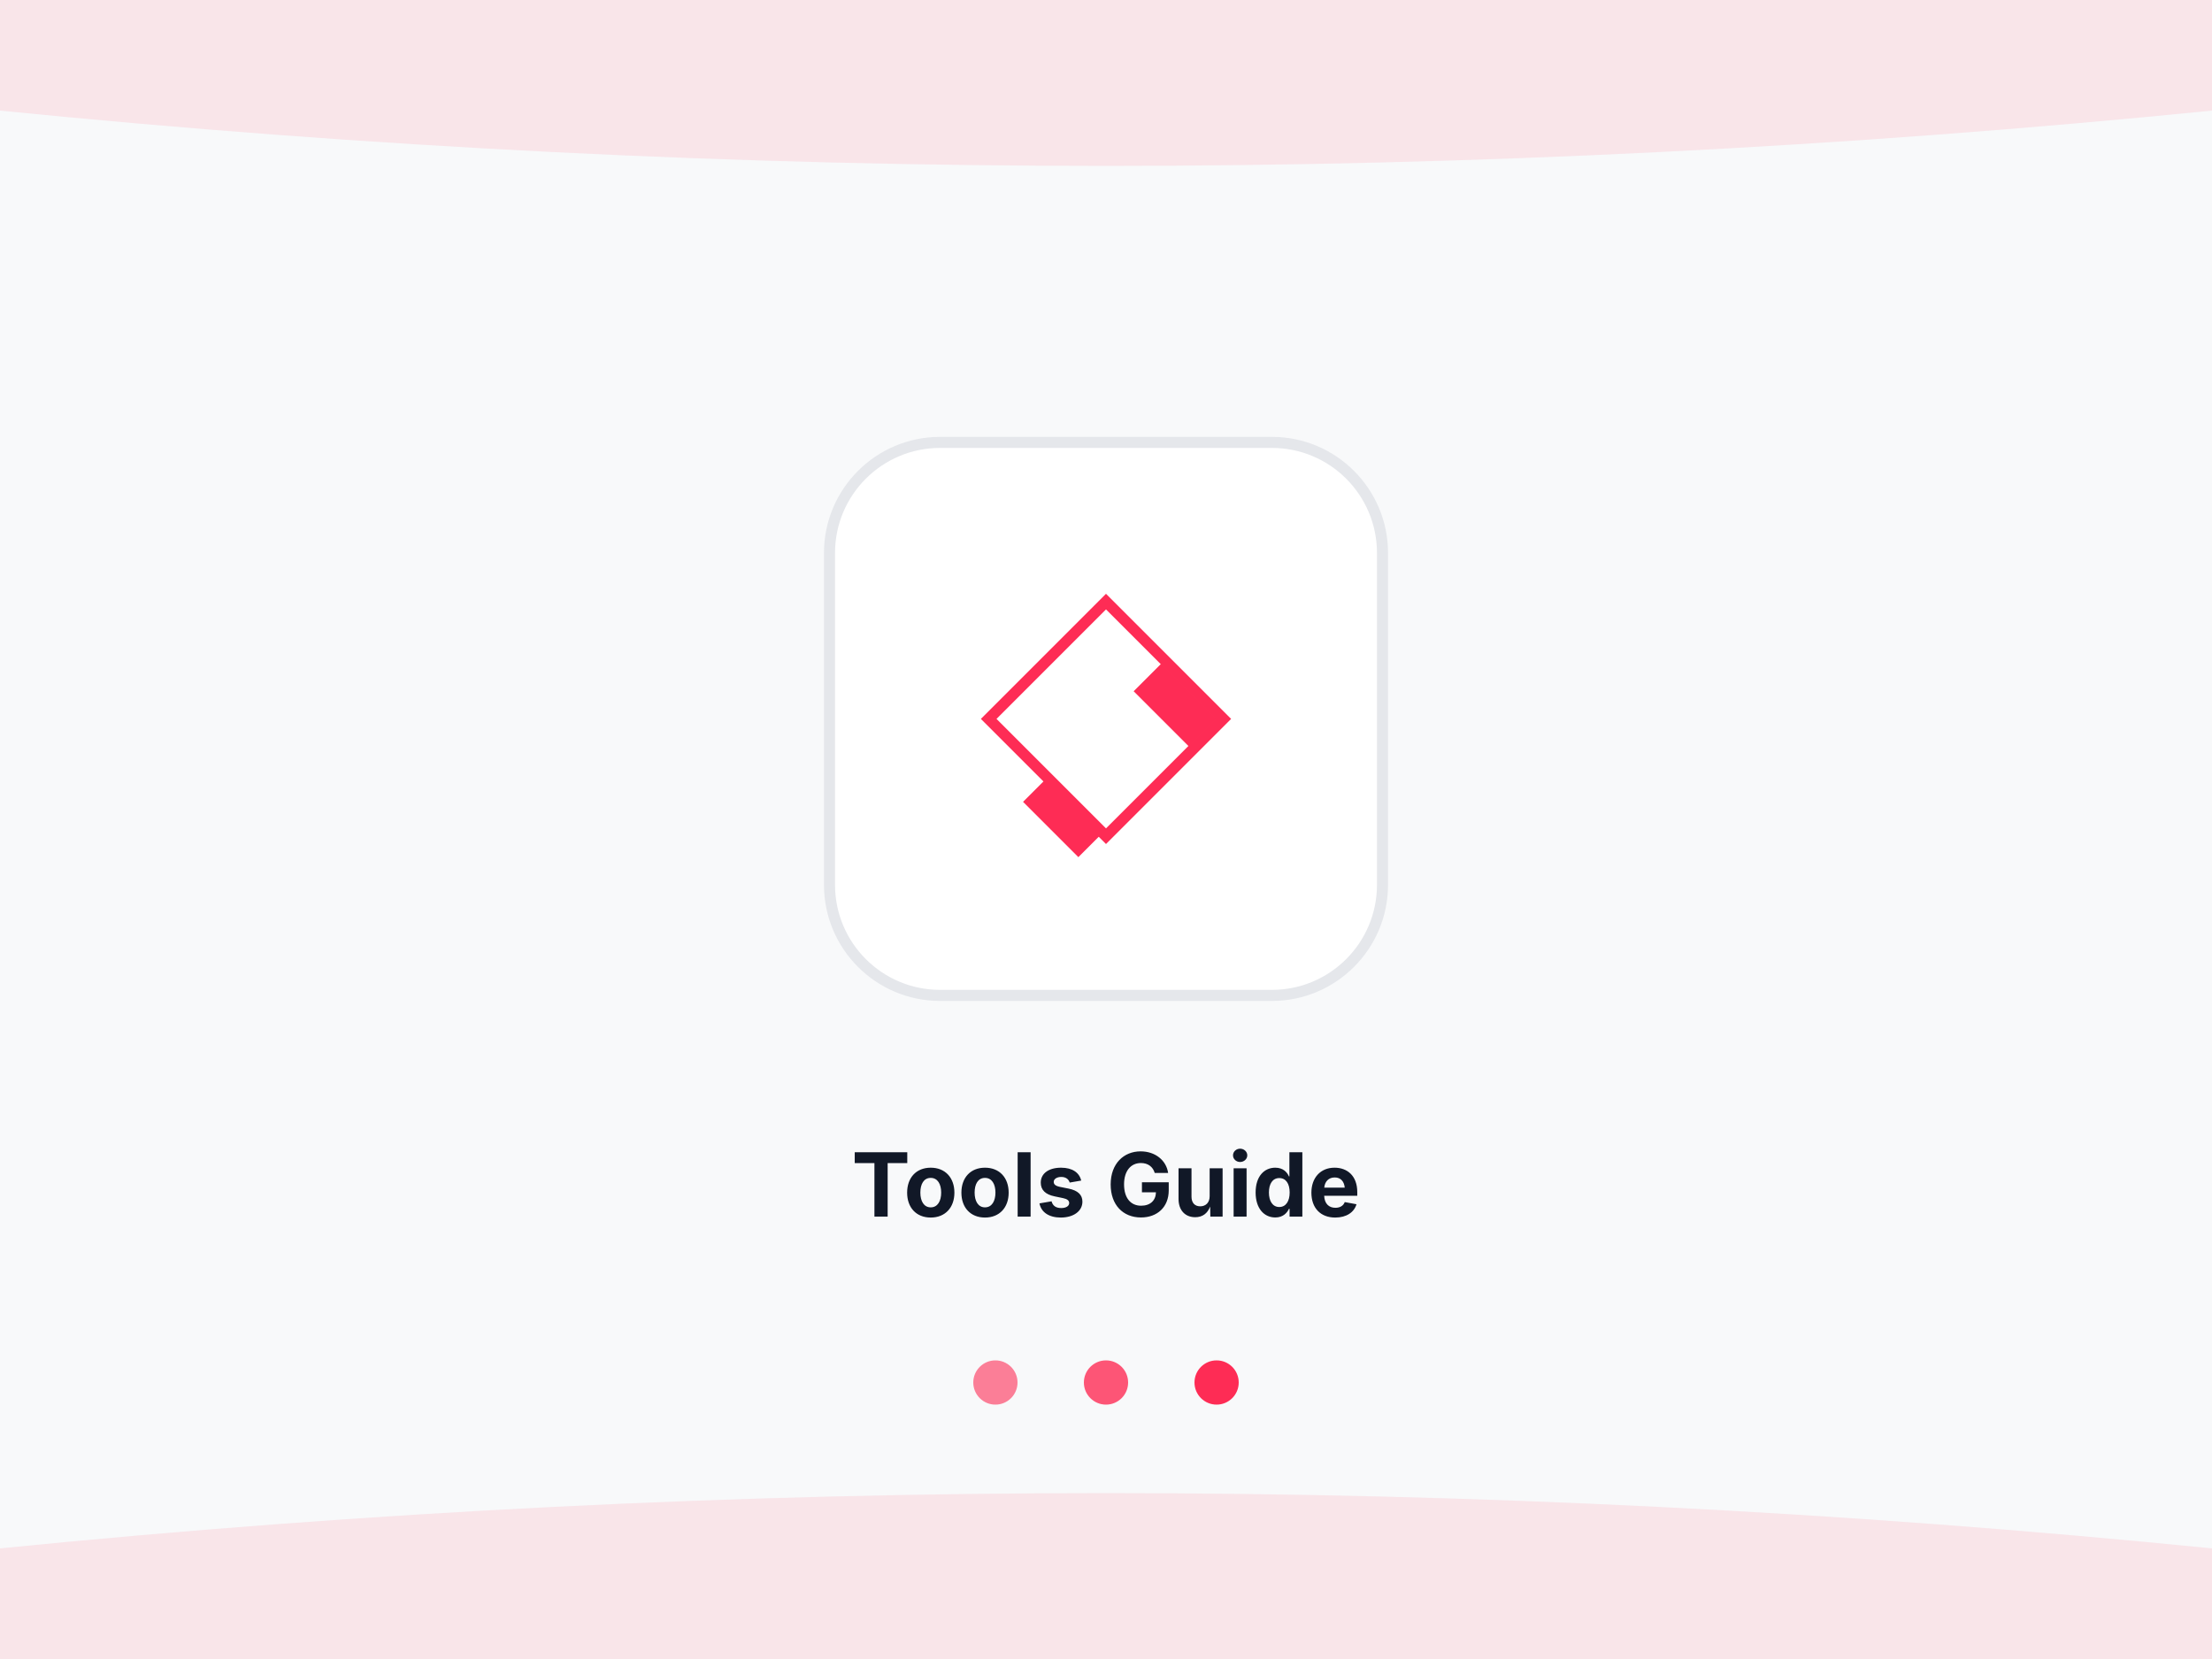
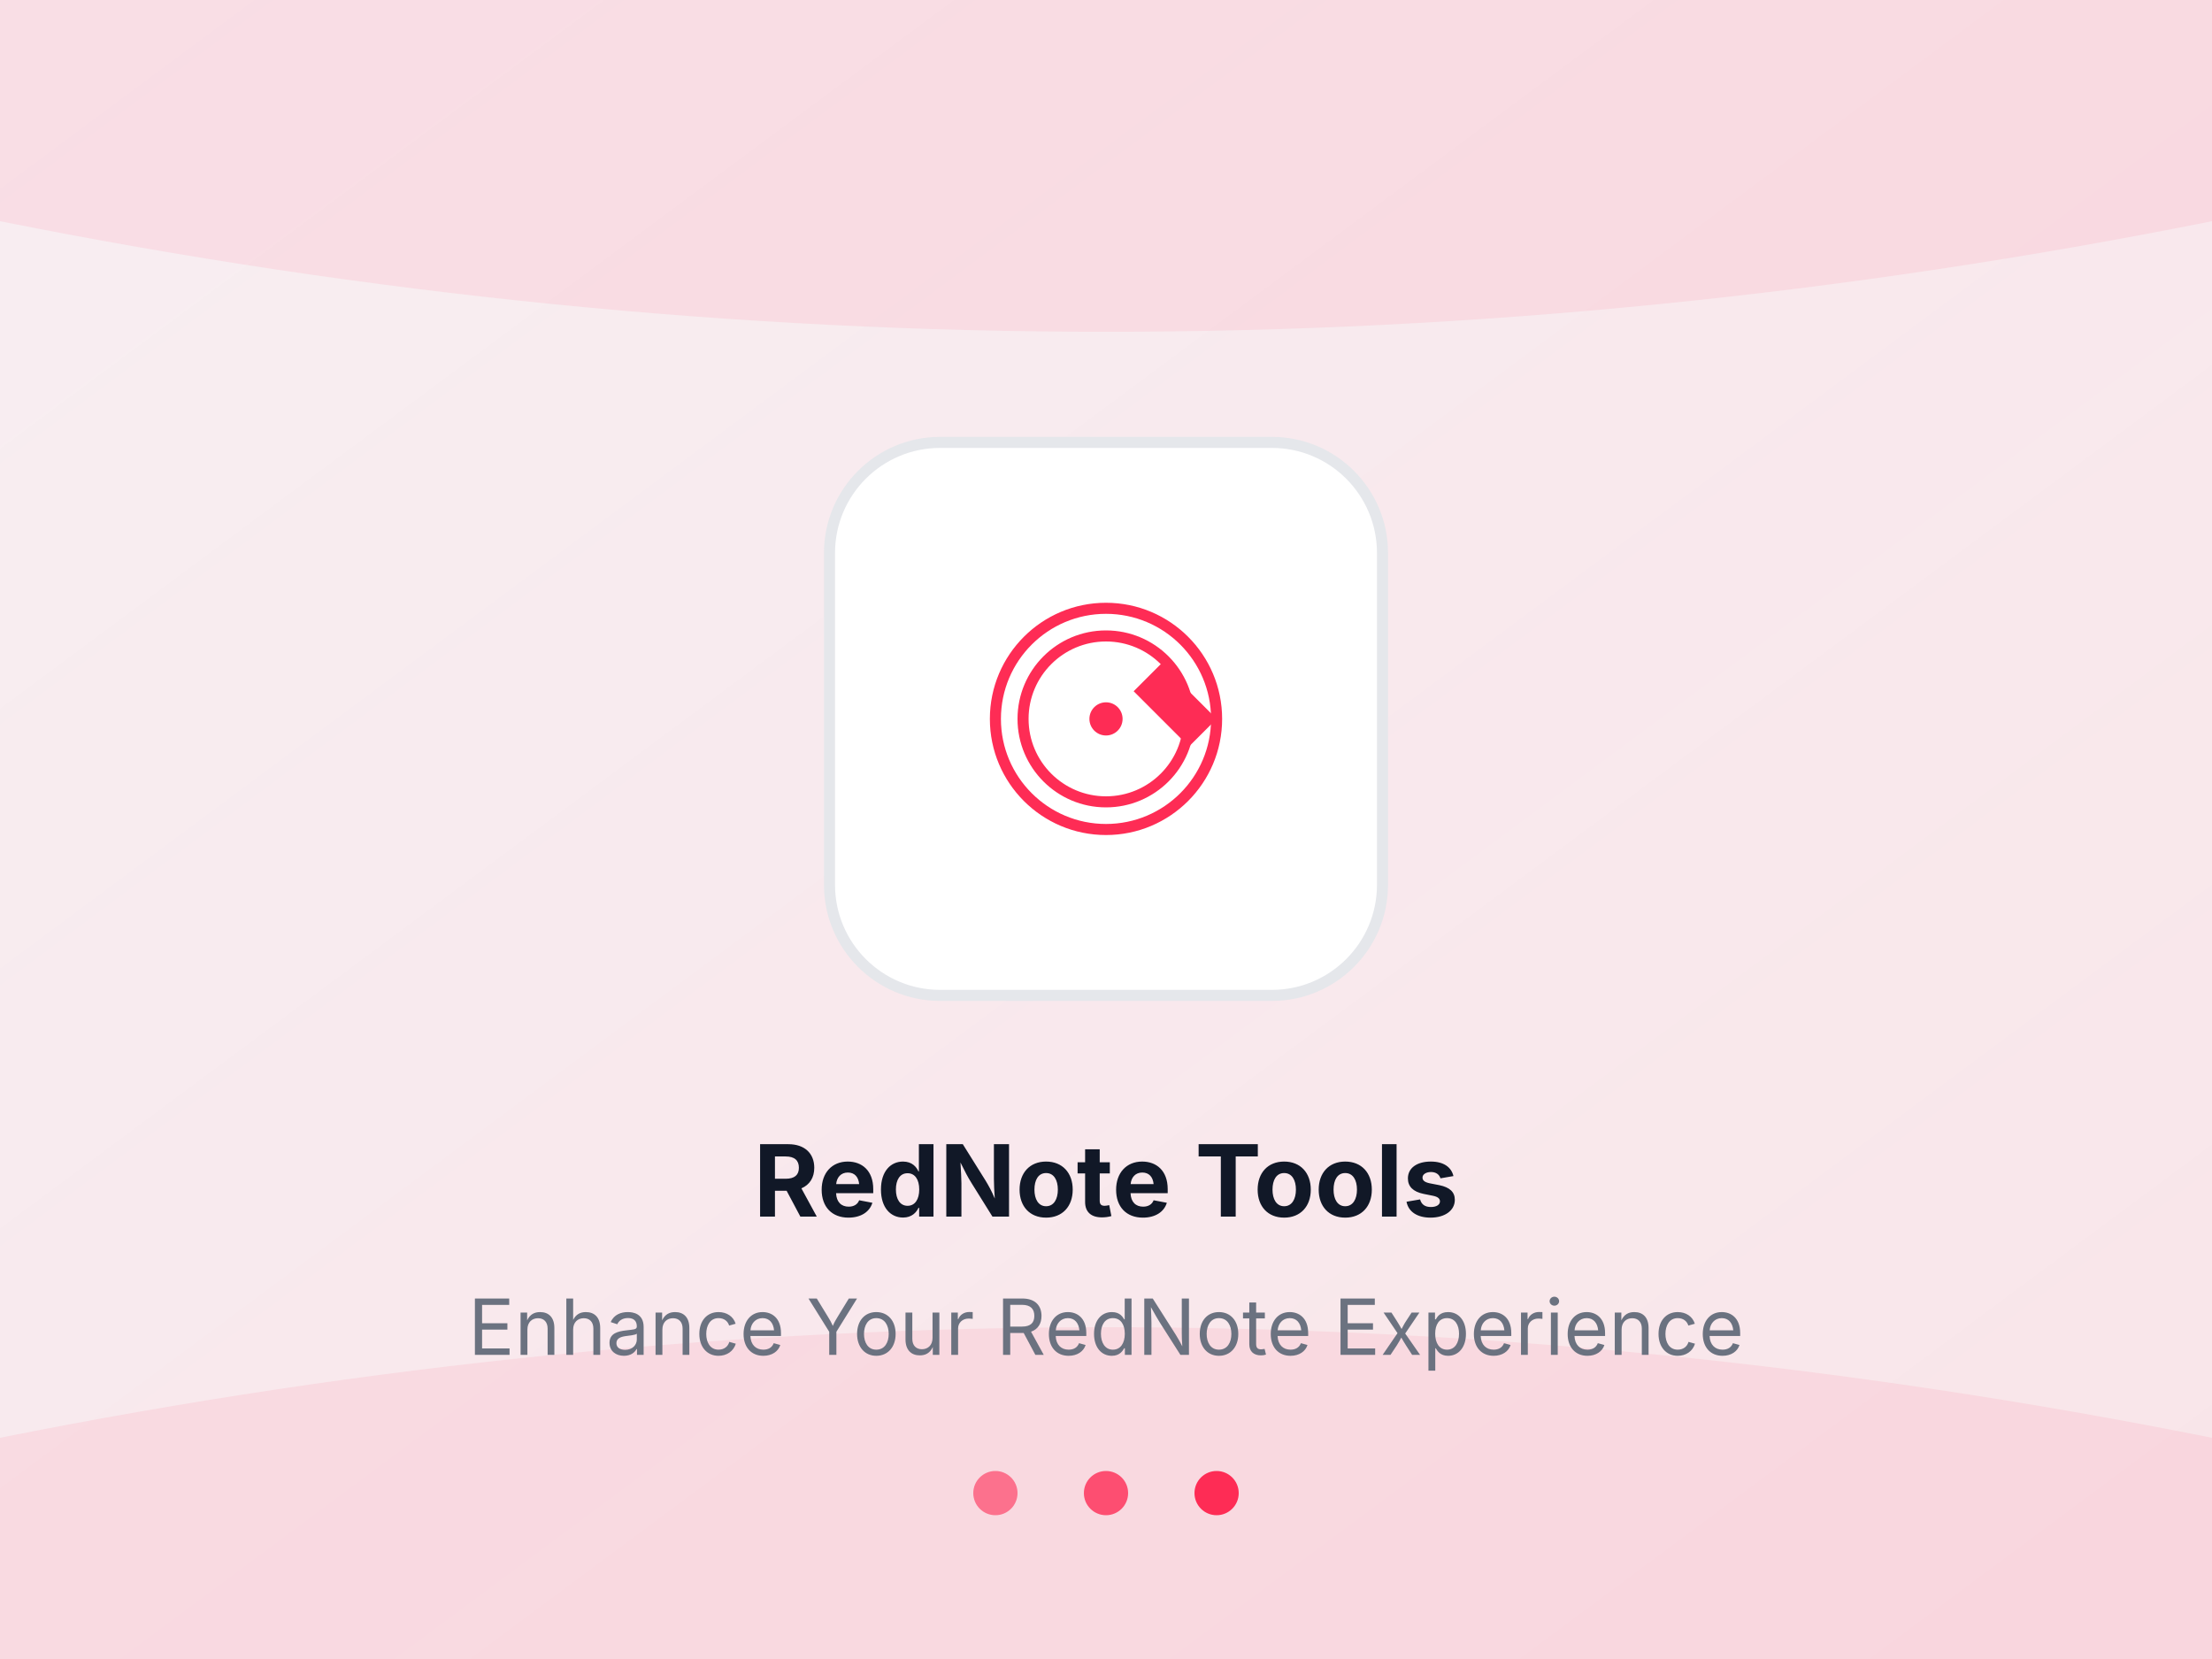
<svg xmlns="http://www.w3.org/2000/svg" width="400" height="300" viewBox="0 0 400 300" fill="none">
+   <defs>
+     <linearGradient id="grad1" x1="0%" y1="0%" x2="100%" y2="100%">
+       <stop offset="0%" style="stop-color:#FE2C55;stop-opacity:0.05" />
+       <stop offset="100%" style="stop-color:#FE2C55;stop-opacity:0.1" />
+     </linearGradient>
+   </defs>
  <rect width="400" height="300" fill="#F8F9FA" />
-   <path d="M0 0 L400 0 L400 20 Q200 40 0 20 Z" fill="#FE2C55" opacity="0.1" />
-   <path d="M0 300 L400 300 L400 280 Q200 260 0 280 Z" fill="#FE2C55" opacity="0.1" />
-   <rect x="150" y="80" width="100" height="100" rx="20" fill="white" stroke="#E5E7EB" stroke-width="2" />
-   <g transform="translate(175, 105)">
-     <path d="M35 15 L45 25 L40 30 L30 20 L35 15" fill="#FE2C55" />
-     <path d="M15 35 L25 45 L20 50 L10 40 L15 35" fill="#FE2C55" />
-     <rect x="10" y="10" width="30" height="30" transform="rotate(45 25 25)" stroke="#FE2C55" stroke-width="2" fill="none" />
+   <rect width="400" height="300" fill="url(#grad1)" />
+   <path d="M0 0 L400 0 L400 40 Q200 80 0 40 Z" fill="#FE2C55" opacity="0.08" />
+   <path d="M0 300 L400 300 L400 260 Q200 220 0 260 Z" fill="#FE2C55" opacity="0.08" />
+   <g transform="translate(150, 80)">
+     <rect x="0" y="0" width="100" height="100" rx="20" fill="white" stroke="#E5E7EB" stroke-width="2" />
+     <g transform="translate(25, 25)">
+       <path d="M35 15 L45 25 L40 30 L30 20 L35 15" fill="#FE2C55" />
+       <circle cx="25" cy="25" r="20" stroke="#FE2C55" stroke-width="2" fill="none" />
+       <circle cx="25" cy="25" r="15" stroke="#FE2C55" stroke-width="2" fill="none" />
+       <circle cx="25" cy="25" r="3" fill="#FE2C55" />
+     </g>
  </g>
-   <text x="200" y="220" text-anchor="middle" font-family="system-ui, -apple-system" font-size="16" font-weight="bold" fill="#111827">
-     Tools Guide
+   <text x="200" y="220" text-anchor="middle" font-family="system-ui, -apple-system" font-size="18" font-weight="bold" fill="#111827">
+     RedNote Tools
  </text>
-   <circle cx="180" cy="250" r="4" fill="#FE2C55" opacity="0.6" />
-   <circle cx="200" cy="250" r="4" fill="#FE2C55" opacity="0.8" />
-   <circle cx="220" cy="250" r="4" fill="#FE2C55" />
+   <text x="200" y="245" text-anchor="middle" font-family="system-ui, -apple-system" font-size="14" fill="#6B7280">
+     Enhance Your RedNote Experience
+   </text>
+   <g transform="translate(180, 270)">
+     <circle cx="0" cy="0" r="4" fill="#FE2C55" opacity="0.6" />
+     <circle cx="20" cy="0" r="4" fill="#FE2C55" opacity="0.8" />
+     <circle cx="40" cy="0" r="4" fill="#FE2C55" />
+   </g>
</svg>
